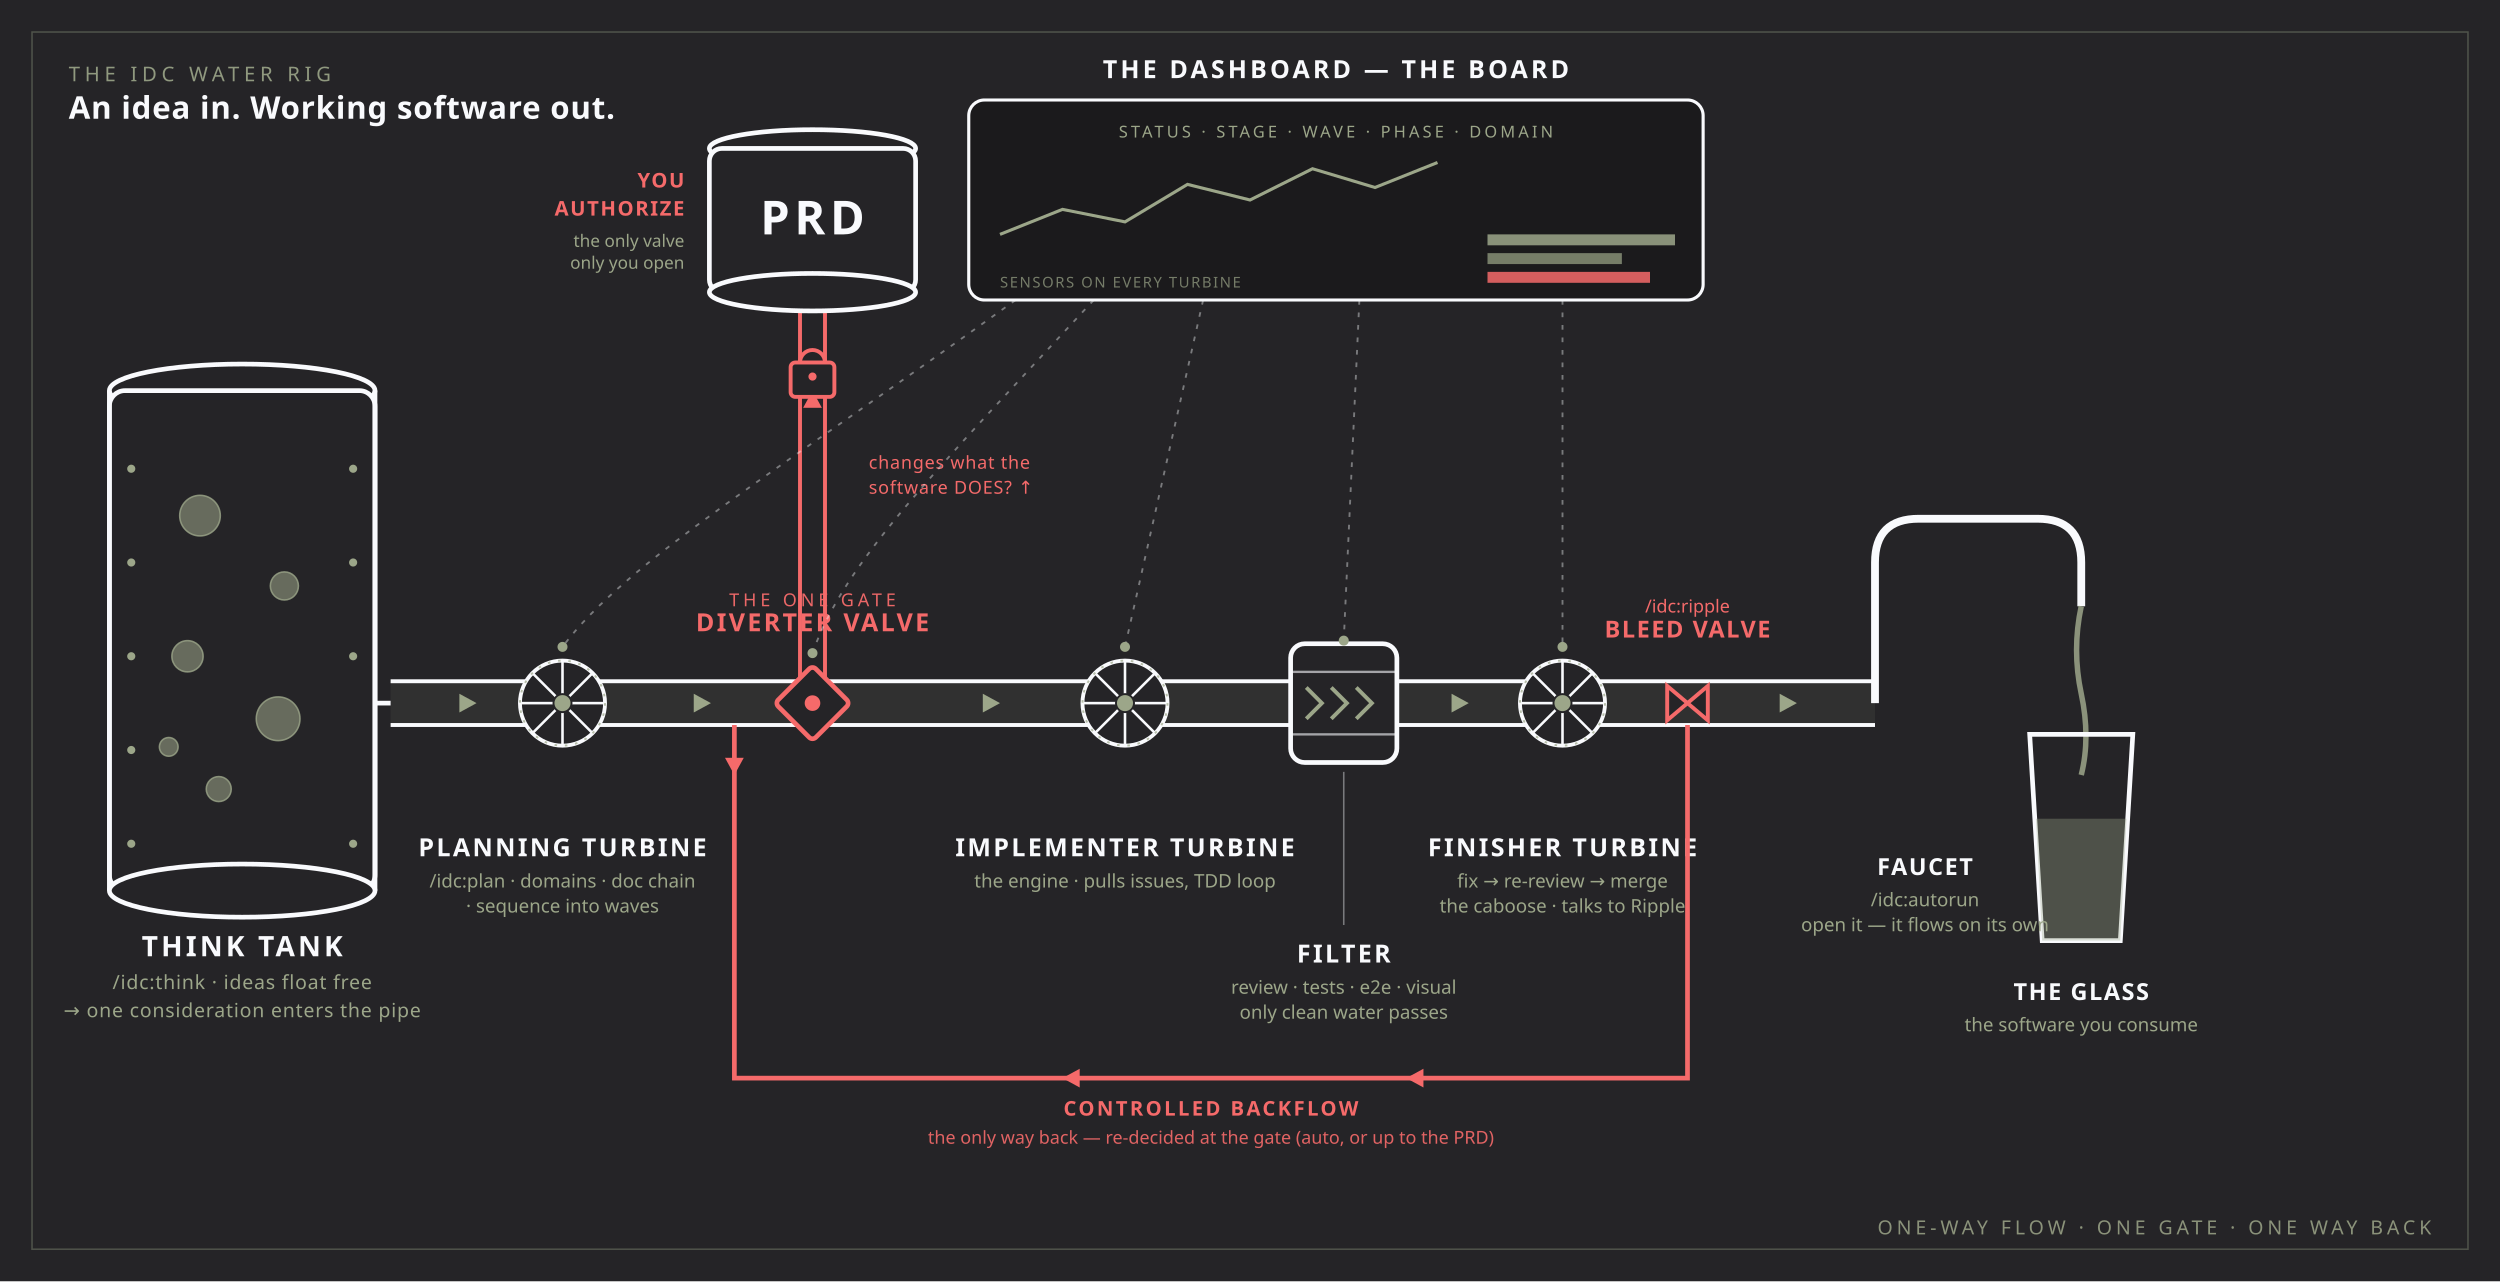
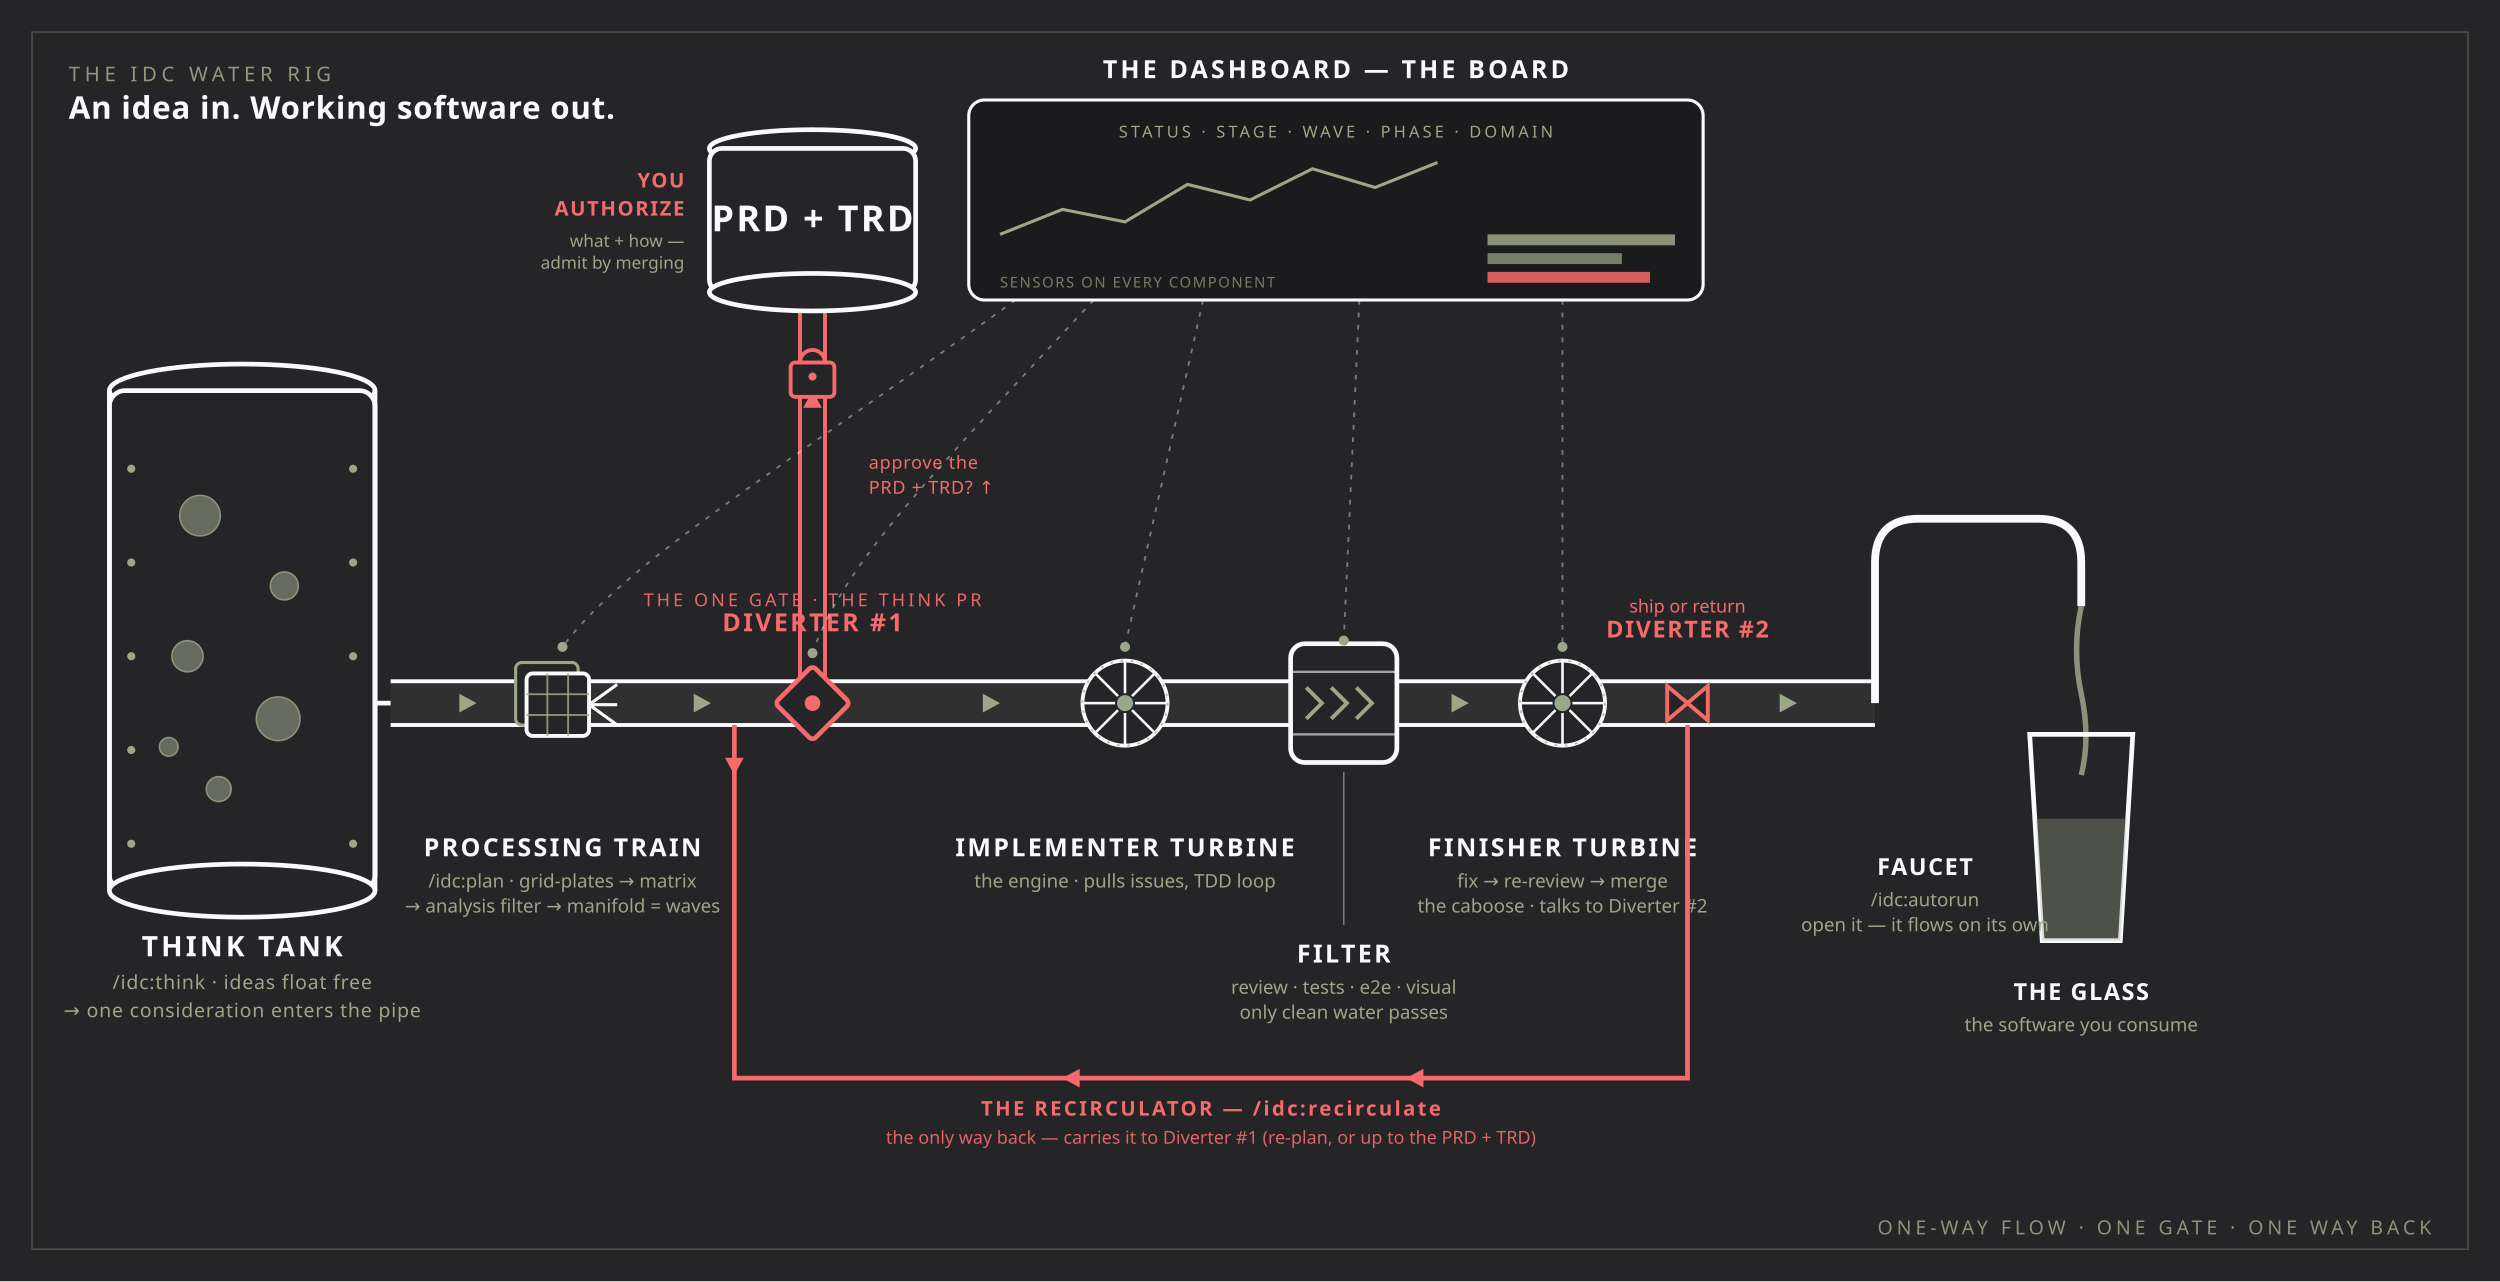
- <svg xmlns="http://www.w3.org/2000/svg" width="1600" height="820" viewBox="0 0 1600 820" role="img" aria-label="The IDC water rig: ideas flow from the Think Tank through a Planning turbine, past the Diverter Valve (the one PRD gate that can divert user-facing changes up to the PRD for your authorization), through the Implementer turbine, the Filter (review/tests), and the Finisher turbine, out the Autorun faucet into the glass of working software. The Finisher's bleed valve sends controlled backflow all the way to the gate. A dashboard reads sensors on every turbine.">
+ <svg xmlns="http://www.w3.org/2000/svg" width="1600" height="820" viewBox="0 0 1600 820" role="img" aria-label="The IDC water rig: ideas leave the Think Tank as a PRD + TRD and hit Diverter #1 (the one gate, the Think PR you merge to admit them, branching up to the locked PRD + TRD). Admitted work runs through the processing train (the matrix grid-plates and sequencer manifold), then the Implementer turbine, the review Filter, and the Finisher turbine, reaching Diverter #2 (ship or return): clean water pours out the Autorun faucet into the glass; anything not-good goes to the Recirculator, which carries controlled backflow all the way to Diverter #1. A dashboard reads sensors on every component.">
  <defs>
    <symbol id="turbine" viewBox="-40 -40 80 80">
      <circle r="33" fill="#252427" stroke="#F9FAFD" stroke-width="3" />
      <g stroke="#F9FAFD" stroke-width="2">
        <line x1="0" y1="-33" x2="0" y2="33" />
        <line x1="-33" y1="0" x2="33" y2="0" />
        <line x1="-23.3" y1="-23.3" x2="23.3" y2="23.3" />
        <line x1="-23.3" y1="23.3" x2="23.3" y2="-23.3" />
      </g>
      <circle r="7" fill="#9CA689" stroke="#252427" stroke-width="1.5" />
      <circle r="33" fill="none" stroke="#9CA689" stroke-width="1.5" stroke-dasharray="2 6" opacity="0.7" />
    </symbol>
    <clipPath id="frame">
      <rect x="0" y="0" width="1600" height="820" />
    </clipPath>
  </defs>
  <g clip-path="url(#frame)" font-family="Gill Sans, Gill Sans MT, Futura, Trebuchet MS, sans-serif">
    <rect width="1600" height="820" fill="#252427" />
    <rect x="20.5" y="20.5" width="1559" height="779" fill="none" stroke="#9CA689" stroke-opacity="0.35" stroke-width="1" />
    <text x="44" y="52" font-size="13" letter-spacing="3" fill="#9CA689" fill-opacity="0.9">THE IDC WATER RIG</text>
    <text x="44" y="76" font-size="20" font-weight="bold" letter-spacing="0.5" fill="#F9FAFD">An idea in. Working software out.</text>
    <text x="1556" y="790" text-anchor="end" font-size="12.5" letter-spacing="2.5" fill="#9CA689" fill-opacity="0.85">ONE-WAY FLOW · ONE GATE · ONE WAY BACK</text>
    <rect x="250" y="436" width="950" height="28" fill="#9CA689" fill-opacity="0.10" />
    <line x1="250" y1="436" x2="1200" y2="436" stroke="#F9FAFD" stroke-width="2.5" />
    <line x1="250" y1="464" x2="1200" y2="464" stroke="#F9FAFD" stroke-width="2.5" />
    <g fill="#9CA689">
      <path d="M305,450 l-11,-6 l0,12 z" />
      <path d="M455,450 l-11,-6 l0,12 z" />
      <path d="M640,450 l-11,-6 l0,12 z" />
      <path d="M940,450 l-11,-6 l0,12 z" />
      <path d="M1150,450 l-11,-6 l0,12 z" />
    </g>
    <g>
      <ellipse cx="155" cy="250" rx="85" ry="17" fill="#252427" stroke="#F9FAFD" stroke-width="3" />
      <rect x="70" y="250" width="170" height="320" rx="10" fill="#252427" stroke="#F9FAFD" stroke-width="3" />
      <line x1="70" y1="250" x2="70" y2="570" stroke="#F9FAFD" stroke-width="3" />
      <line x1="240" y1="250" x2="240" y2="570" stroke="#F9FAFD" stroke-width="3" />
      <ellipse cx="155" cy="570" rx="85" ry="17" fill="#252427" stroke="#F9FAFD" stroke-width="3" />
      <g fill="#9CA689">
        <circle cx="84" cy="300" r="2.6" />
        <circle cx="84" cy="360" r="2.6" />
        <circle cx="84" cy="420" r="2.6" />
        <circle cx="84" cy="480" r="2.6" />
        <circle cx="84" cy="540" r="2.6" />
        <circle cx="226" cy="300" r="2.6" />
        <circle cx="226" cy="360" r="2.6" />
        <circle cx="226" cy="420" r="2.6" />
        <circle cx="226" cy="540" r="2.6" />
      </g>
      <g fill="#9CA689" fill-opacity="0.55" stroke="#9CA689" stroke-opacity="0.8">
        <circle cx="128" cy="330" r="13" />
        <circle cx="182" cy="375" r="9" />
        <circle cx="120" cy="420" r="10" />
        <circle cx="178" cy="460" r="14" />
        <circle cx="140" cy="505" r="8" />
        <circle cx="108" cy="478" r="6" />
      </g>
      <path d="M240,450 L250,450" stroke="#F9FAFD" stroke-width="3" />
    </g>
    <text x="155" y="612" text-anchor="middle" font-size="18" font-weight="bold" letter-spacing="2" fill="#F9FAFD">THINK TANK</text>
    <text x="155" y="633" text-anchor="middle" font-size="12.5" fill="#9CA689" letter-spacing="0.5">/idc:think · ideas float free</text>
    <text x="155" y="651" text-anchor="middle" font-size="12.5" fill="#9CA689" letter-spacing="0.5">→ one consideration enters the pipe</text>
-     <use href="#turbine" x="327" y="417" width="66" height="66" />
-     <text x="360" y="548" text-anchor="middle" font-size="16" font-weight="bold" letter-spacing="1.5" fill="#F9FAFD">PLANNING TURBINE</text>
-     <text x="360" y="568" text-anchor="middle" font-size="12" fill="#9CA689">/idc:plan · domains · doc chain</text>
-     <text x="360" y="584" text-anchor="middle" font-size="12" fill="#9CA689">· sequence into waves</text>
+     <g>
+       <rect x="330" y="424" width="40" height="40" rx="4" fill="#252427" stroke="#9CA689" stroke-width="2" />
+       <rect x="337" y="431" width="40" height="40" rx="4" fill="#252427" stroke="#F9FAFD" stroke-width="2.5" />
+       <g stroke="#9CA689" stroke-width="1.2" stroke-opacity="0.85">
+         <line x1="350.3" y1="431" x2="350.3" y2="471" />
+         <line x1="363.6" y1="431" x2="363.6" y2="471" />
+         <line x1="337" y1="444.3" x2="377" y2="444.3" />
+         <line x1="337" y1="457.6" x2="377" y2="457.6" />
+       </g>
+       <g stroke="#F9FAFD" stroke-width="2" fill="none">
+         <path d="M377,451 L395,438" />
+         <path d="M377,451 L395,451" />
+         <path d="M377,451 L395,464" />
+       </g>
+     </g>
+     <text x="360" y="548" text-anchor="middle" font-size="16" font-weight="bold" letter-spacing="1.5" fill="#F9FAFD">PROCESSING TRAIN</text>
+     <text x="360" y="568" text-anchor="middle" font-size="12" fill="#9CA689">/idc:plan · grid-plates → matrix</text>
+     <text x="360" y="584" text-anchor="middle" font-size="12" fill="#9CA689">→ analysis filter → manifold = waves</text>
    <line x1="512" y1="436" x2="512" y2="186" stroke="#F56A6A" stroke-width="2.5" />
    <line x1="528" y1="436" x2="528" y2="186" stroke="#F56A6A" stroke-width="2.5" />
    <path d="M520,250 l-6,11 l12,0 z" fill="#F56A6A" />
-     <text x="556" y="300" font-size="11.5" fill="#F56A6A" letter-spacing="0.5">changes what the</text>
-     <text x="556" y="316" font-size="11.5" fill="#F56A6A" letter-spacing="0.5">software DOES? ↑</text>
+     <text x="556" y="300" font-size="11.5" fill="#F56A6A" letter-spacing="0.5">approve the</text>
+     <text x="556" y="316" font-size="11.5" fill="#F56A6A" letter-spacing="0.5">PRD + TRD? ↑</text>
    <path d="M512,232 a8,8 0 0 1 16,0" fill="none" stroke="#F56A6A" stroke-width="2.5" />
    <rect x="506" y="232" width="28" height="22" rx="3" fill="#252427" stroke="#F56A6A" stroke-width="2.5" />
    <circle cx="520" cy="241" r="2.6" fill="#F56A6A" />
    <rect x="503" y="433" width="34" height="34" rx="3" fill="#252427" stroke="#F56A6A" stroke-width="3" transform="rotate(45 520 450)" />
    <circle cx="520" cy="450" r="5" fill="#F56A6A" />
-     <text x="520" y="404" text-anchor="middle" font-size="16" font-weight="bold" letter-spacing="1.5" fill="#F56A6A">DIVERTER VALVE</text>
-     <text x="520" y="388" text-anchor="middle" font-size="11.5" letter-spacing="2.5" fill="#F56A6A" fill-opacity="0.95">THE ONE GATE</text>
+     <text x="520" y="404" text-anchor="middle" font-size="16" font-weight="bold" letter-spacing="1.5" fill="#F56A6A">DIVERTER #1</text>
+     <text x="520" y="388" text-anchor="middle" font-size="11.5" letter-spacing="2" fill="#F56A6A" fill-opacity="0.95">THE ONE GATE · THE THINK PR</text>
    <ellipse cx="520" cy="95" rx="66" ry="12" fill="#252427" stroke="#F9FAFD" stroke-width="3" />
    <rect x="454" y="95" width="132" height="92" rx="8" fill="#252427" stroke="#F9FAFD" stroke-width="3" />
    <ellipse cx="520" cy="187" rx="66" ry="12" fill="#252427" stroke="#F9FAFD" stroke-width="3" />
-     <text x="520" y="150" text-anchor="middle" font-size="30" font-weight="bold" letter-spacing="3" fill="#F9FAFD">PRD</text>
+     <text x="520" y="148" text-anchor="middle" font-size="23" font-weight="bold" letter-spacing="1.5" fill="#F9FAFD">PRD + TRD</text>
    <text x="438" y="120" text-anchor="end" font-size="13" font-weight="bold" letter-spacing="1" fill="#F56A6A">YOU</text>
    <text x="438" y="138" text-anchor="end" font-size="13" font-weight="bold" letter-spacing="1" fill="#F56A6A">AUTHORIZE</text>
-     <text x="438" y="158" text-anchor="end" font-size="11" fill="#9CA689">the only valve</text>
-     <text x="438" y="172" text-anchor="end" font-size="11" fill="#9CA689">only you open</text>
+     <text x="438" y="158" text-anchor="end" font-size="11" fill="#9CA689">what + how —</text>
+     <text x="438" y="172" text-anchor="end" font-size="11" fill="#9CA689">admit by merging</text>
    <use href="#turbine" x="687" y="417" width="66" height="66" />
    <text x="720" y="548" text-anchor="middle" font-size="16" font-weight="bold" letter-spacing="1.5" fill="#F9FAFD">IMPLEMENTER TURBINE</text>
    <text x="720" y="568" text-anchor="middle" font-size="12" fill="#9CA689">the engine · pulls issues, TDD loop</text>
    <rect x="826" y="412" width="68" height="76" rx="9" fill="#252427" stroke="#F9FAFD" stroke-width="3" />
    <line x1="826" y1="430" x2="894" y2="430" stroke="#F9FAFD" stroke-width="1.5" stroke-opacity="0.6" />
    <line x1="826" y1="470" x2="894" y2="470" stroke="#F9FAFD" stroke-width="1.5" stroke-opacity="0.6" />
    <g fill="none" stroke="#9CA689" stroke-width="2.5">
      <path d="M836,440 l10,10 l-10,10" />
      <path d="M852,440 l10,10 l-10,10" />
      <path d="M868,440 l10,10 l-10,10" />
    </g>
    <text x="860" y="616" text-anchor="middle" font-size="16" font-weight="bold" letter-spacing="1.5" fill="#F9FAFD">FILTER</text>
    <text x="860" y="636" text-anchor="middle" font-size="12" fill="#9CA689">review · tests · e2e · visual</text>
    <text x="860" y="652" text-anchor="middle" font-size="12" fill="#9CA689">only clean water passes</text>
    <line x1="860" y1="592" x2="860" y2="494" stroke="#F9FAFD" stroke-width="1" stroke-opacity="0.4" />
    <use href="#turbine" x="967" y="417" width="66" height="66" />
    <text x="1000" y="548" text-anchor="middle" font-size="16" font-weight="bold" letter-spacing="1.5" fill="#F9FAFD">FINISHER TURBINE</text>
    <text x="1000" y="568" text-anchor="middle" font-size="12" fill="#9CA689">fix → re-review → merge</text>
-     <text x="1000" y="584" text-anchor="middle" font-size="12" fill="#9CA689">the caboose · talks to Ripple</text>
+     <text x="1000" y="584" text-anchor="middle" font-size="12" fill="#9CA689">the caboose · talks to Diverter #2</text>
    <g transform="translate(1080,450)">
      <path d="M0,0 L-13,-11 L-13,11 z" fill="#252427" stroke="#F56A6A" stroke-width="2.5" />
      <path d="M0,0 L13,-11 L13,11 z" fill="#252427" stroke="#F56A6A" stroke-width="2.5" />
    </g>
-     <text x="1080" y="408" text-anchor="middle" font-size="15" font-weight="bold" letter-spacing="1" fill="#F56A6A">BLEED VALVE</text>
-     <text x="1080" y="392" text-anchor="middle" font-size="11.5" fill="#F56A6A">/idc:ripple</text>
+     <text x="1080" y="408" text-anchor="middle" font-size="15" font-weight="bold" letter-spacing="1" fill="#F56A6A">DIVERTER #2</text>
+     <text x="1080" y="392" text-anchor="middle" font-size="11.5" fill="#F56A6A">ship or return</text>
    <path d="M1080,464 L1080,690 L470,690 L470,464" fill="none" stroke="#F56A6A" stroke-width="3" />
    <g fill="#F56A6A">
      <path d="M900,690 l11,-6 l0,12 z" />
      <path d="M680,690 l11,-6 l0,12 z" />
      <path d="M470,486 l-6,11 l12,0 z" transform="rotate(180 470 491)" />
    </g>
-     <text x="775" y="714" text-anchor="middle" font-size="13" font-weight="bold" letter-spacing="1.5" fill="#F56A6A">CONTROLLED BACKFLOW</text>
-     <text x="775" y="732" text-anchor="middle" font-size="11.5" fill="#F56A6A" fill-opacity="0.9">the only way back — re-decided at the gate (auto, or up to the PRD)</text>
+     <text x="775" y="714" text-anchor="middle" font-size="13" font-weight="bold" letter-spacing="1.5" fill="#F56A6A">THE RECIRCULATOR — /idc:recirculate</text>
+     <text x="775" y="732" text-anchor="middle" font-size="11.5" fill="#F56A6A" fill-opacity="0.9">the only way back — carries it to Diverter #1 (re-plan, or up to the PRD + TRD)</text>
    <path d="M1200,450 L1200,360 Q1200,332 1228,332 L1304,332 Q1332,332 1332,360 L1332,388" fill="none" stroke="#F9FAFD" stroke-width="5" />
    <path d="M1332,388 q-6,28 0,56 q6,28 0,52" fill="none" stroke="#9CA689" stroke-width="3.5" opacity="0.85" />
    <path d="M1299,470 L1365,470 L1357,602 L1307,602 z" fill="none" stroke="#F9FAFD" stroke-width="3" />
    <path d="M1303,524 L1361,524 L1357,602 L1307,602 z" fill="#9CA689" fill-opacity="0.35" stroke="none" />
    <text x="1332" y="640" text-anchor="middle" font-size="15" font-weight="bold" letter-spacing="1" fill="#F9FAFD">THE GLASS</text>
    <text x="1332" y="660" text-anchor="middle" font-size="12" fill="#9CA689">the software you consume</text>
    <text x="1232" y="560" text-anchor="middle" font-size="15" font-weight="bold" letter-spacing="1" fill="#F9FAFD">FAUCET</text>
    <text x="1232" y="580" text-anchor="middle" font-size="12" fill="#9CA689">/idc:autorun</text>
    <text x="1232" y="596" text-anchor="middle" font-size="12" fill="#9CA689">open it — it flows on its own</text>
    <text x="855" y="50" text-anchor="middle" font-size="16" font-weight="bold" letter-spacing="2" fill="#F9FAFD">THE DASHBOARD — THE BOARD</text>
    <rect x="620" y="64" width="470" height="128" rx="10" fill="#1b1a1c" stroke="#F9FAFD" stroke-width="2" />
    <text x="855" y="88" text-anchor="middle" font-size="10.5" letter-spacing="2" fill="#9CA689">STATUS · STAGE · WAVE · PHASE · DOMAIN</text>
    <polyline points="640,150 680,134 720,142 760,118 800,128 840,108 880,120 920,104" fill="none" stroke="#9CA689" stroke-width="2" />
    <g>
      <rect x="952" y="150" width="120" height="7" fill="#9CA689" opacity="0.85" />
      <rect x="952" y="162" width="86" height="7" fill="#9CA689" opacity="0.7" />
      <rect x="952" y="174" width="104" height="7" fill="#F56A6A" opacity="0.85" />
    </g>
-     <text x="640" y="184" font-size="9.5" letter-spacing="1" fill="#9CA689" fill-opacity="0.7">SENSORS ON EVERY TURBINE</text>
+     <text x="640" y="184" font-size="9.5" letter-spacing="1" fill="#9CA689" fill-opacity="0.7">SENSORS ON EVERY COMPONENT</text>
    <g stroke="#F9FAFD" stroke-opacity="0.4" stroke-width="1.2" stroke-dasharray="3 5" fill="none">
      <path d="M650,192 C500,300 400,360 360,414" />
      <path d="M700,192 C600,300 540,360 520,418" />
      <path d="M770,192 L720,414" />
      <path d="M870,192 L860,410" />
      <path d="M1000,192 L1000,414" />
    </g>
    <g fill="#9CA689">
      <circle cx="360" cy="414" r="3.2" />
      <circle cx="520" cy="418" r="3.2" />
      <circle cx="720" cy="414" r="3.2" />
      <circle cx="860" cy="410" r="3.2" />
      <circle cx="1000" cy="414" r="3.2" />
    </g>
  </g>
</svg>
